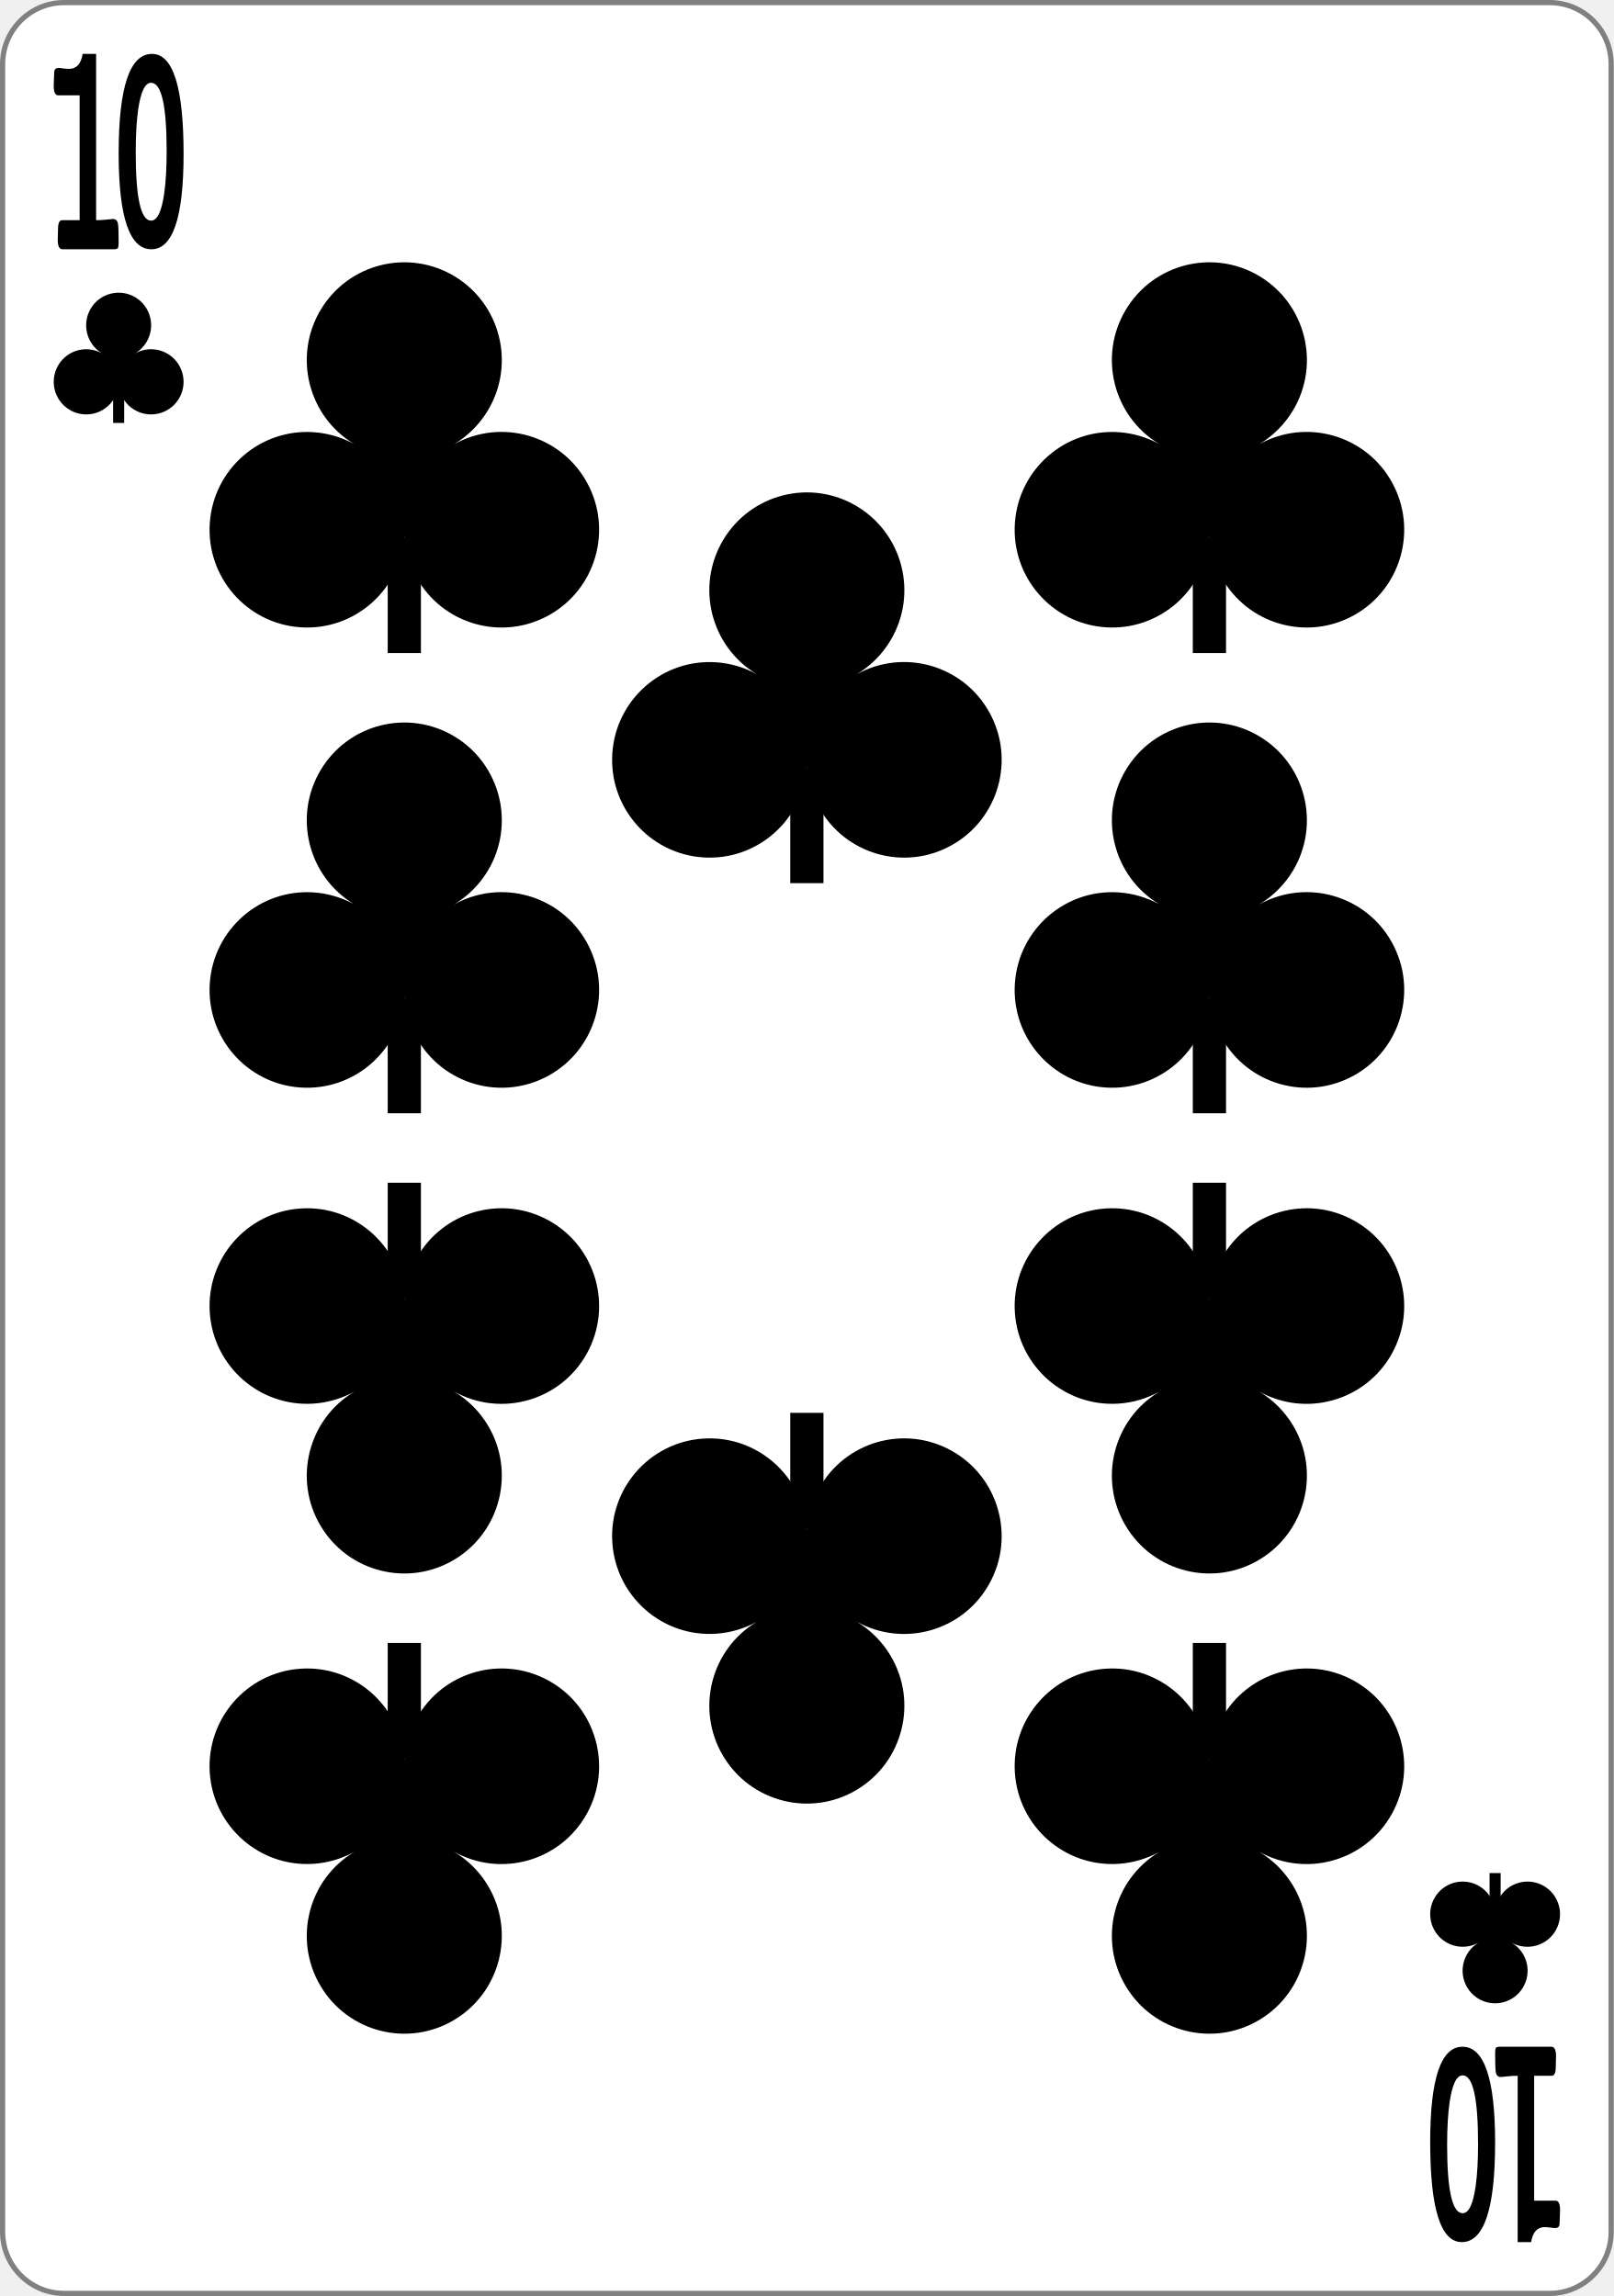
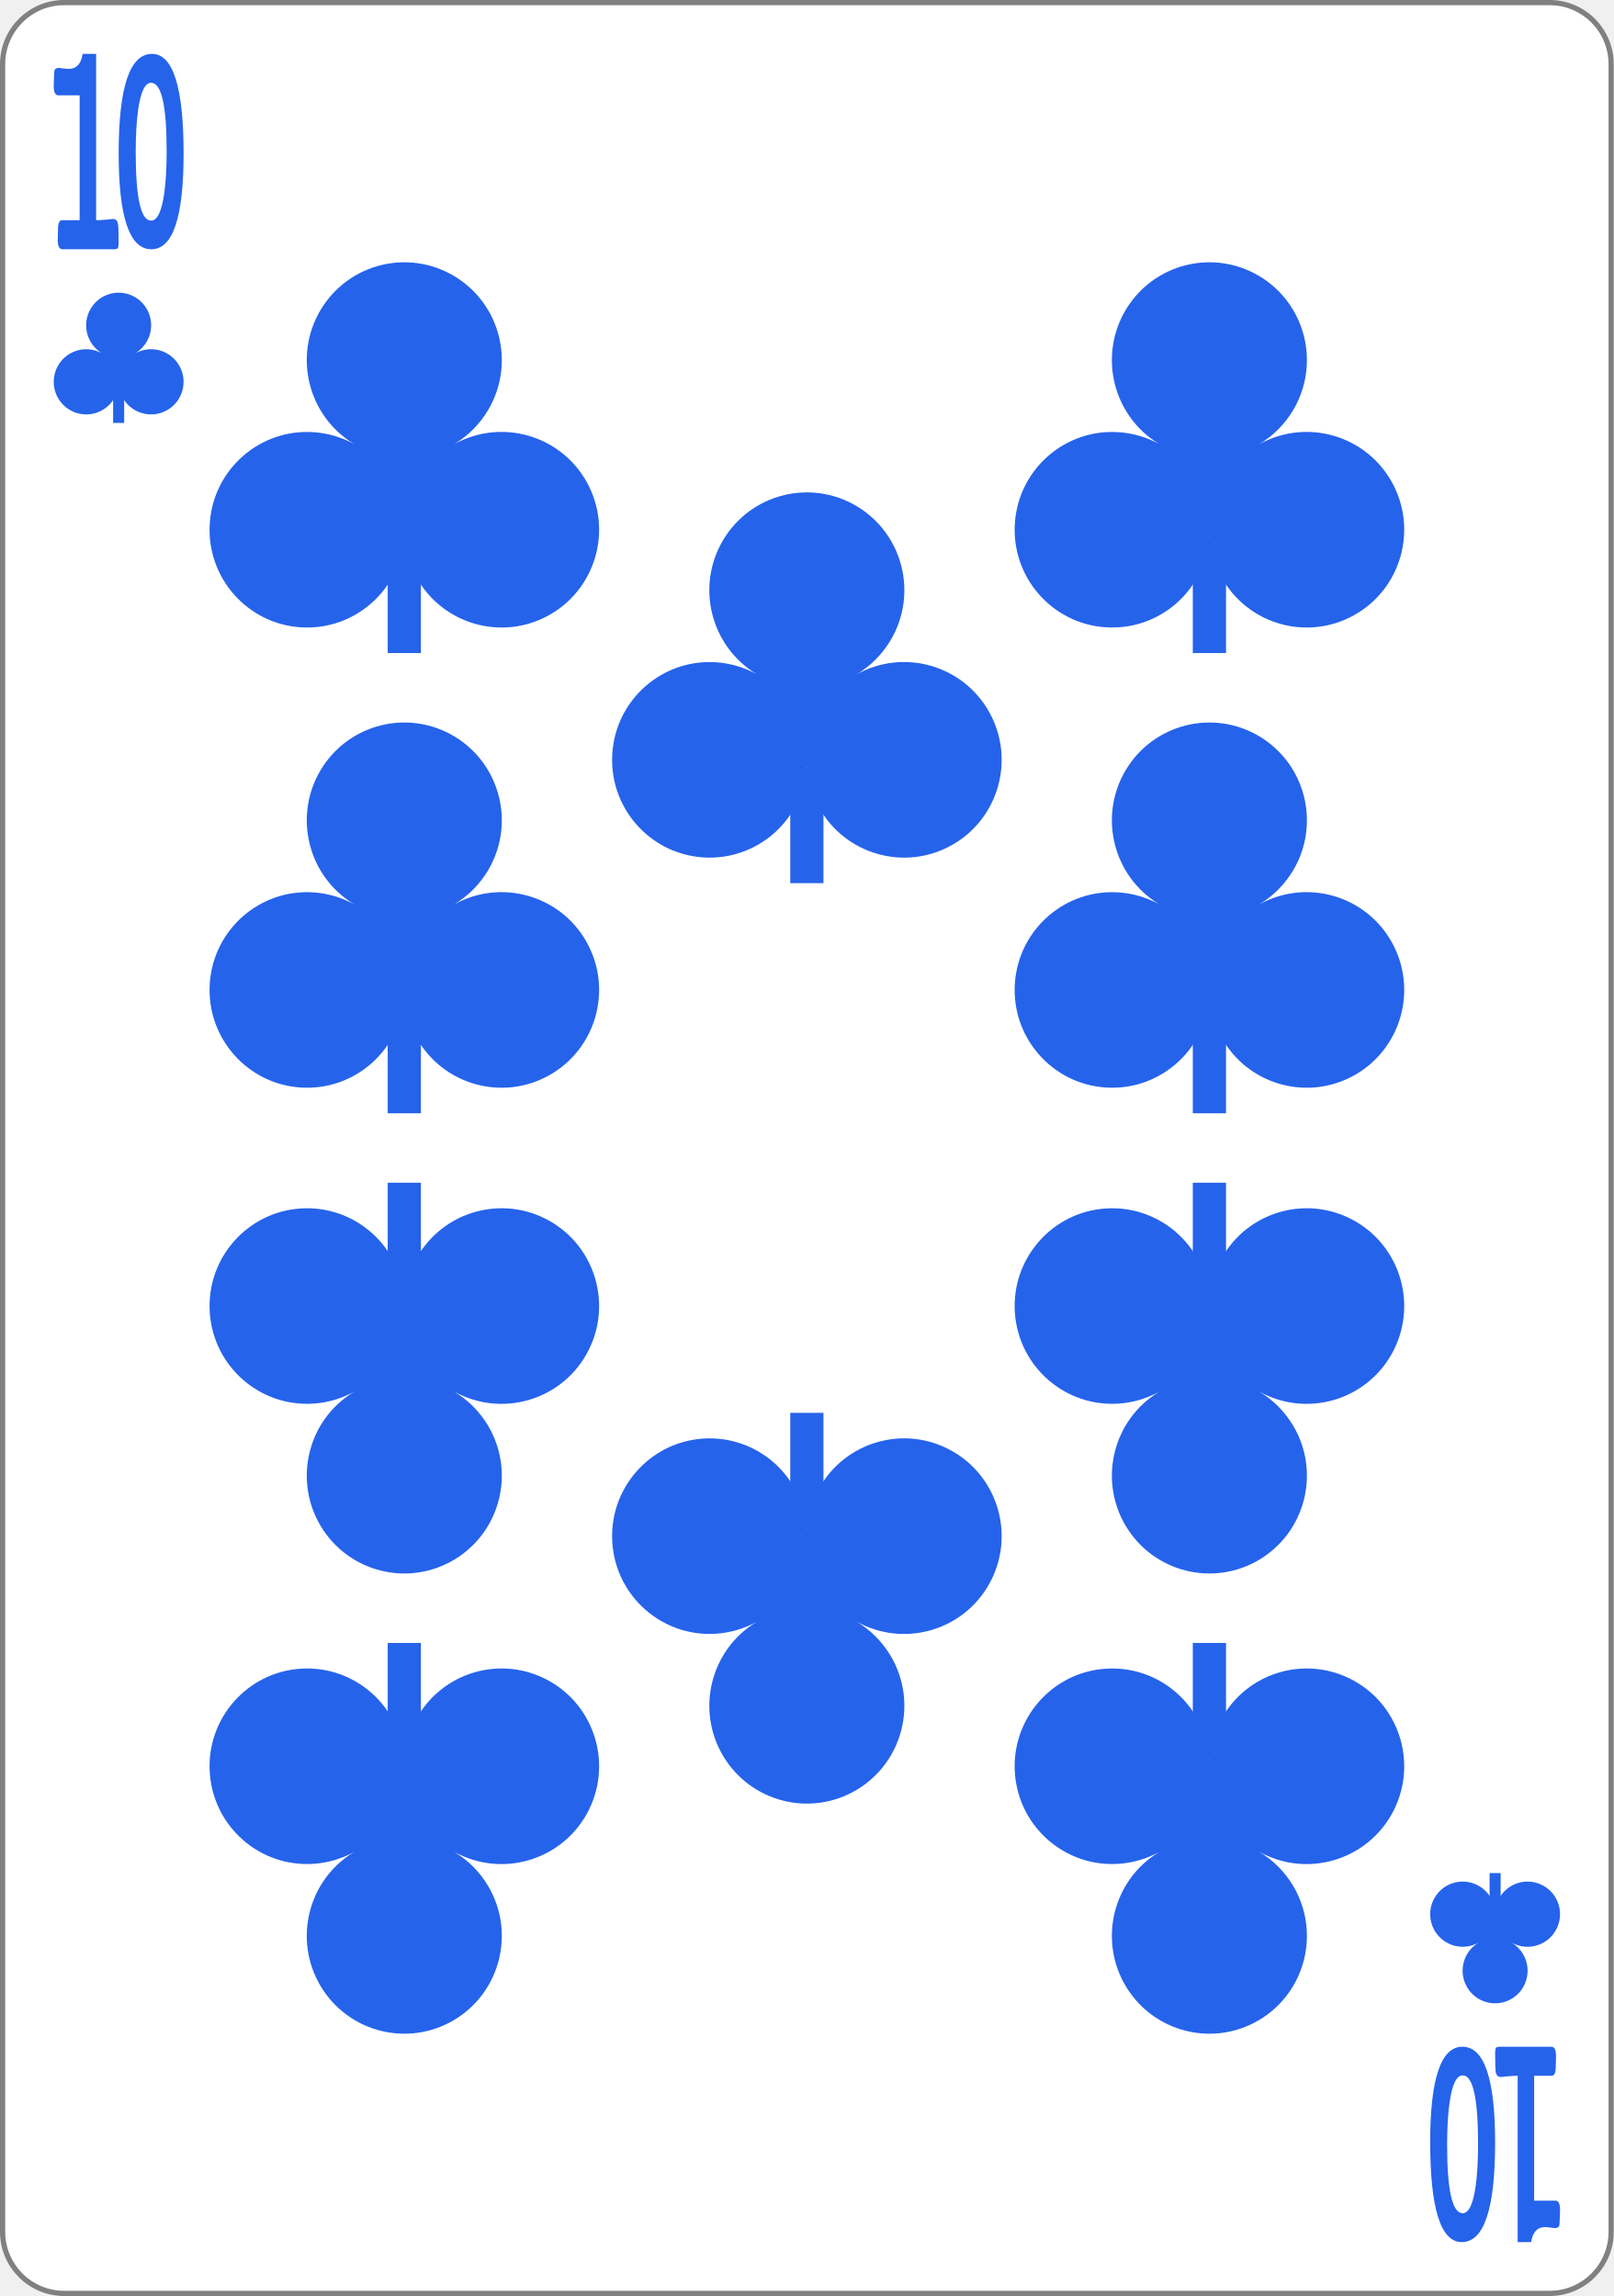
<svg xmlns="http://www.w3.org/2000/svg" width="234" height="333" id="svg2" version="1.1">
  <defs id="defs4" />
  <g id="layer1" transform="translate(0,-719.3622)">
    <g id="g987">
      <rect rx="8.919" ry="8.946" y="719.74" x="0.378" height="332.244" width="233.244" id="rect4266" style="fill:#ffffff;fill-opacity:1;stroke:#808080;stroke-width:0.756;stroke-linecap:butt;stroke-linejoin:miter;stroke-miterlimit:4;stroke-dasharray:none;stroke-opacity:1" />
-       <g transform="matrix(0.07348588,0,0,0.07370838,-248.0173,933.6006)" id="g4233" style="fill:none;stroke:#000000;stroke-width:3.181;stroke-opacity:1" />
-       <g clip-path="none" style="fill:none;stroke:#000000;stroke-width:3.181;stroke-opacity:1" id="g4211" transform="matrix(0.07348588,0,0,0.07370838,-248.0173,933.6006)" />
-       <g transform="matrix(0.07348588,0,0,0.07370838,-248.0173,933.6006)" id="g4227" style="fill:none;stroke:#000000;stroke-width:3.181;stroke-opacity:1" />
+       <g transform="matrix(0.07348588,0,0,0.07370838,-248.0173,933.6006)" id="g4233" style="fill:none;stroke:#2563eb;stroke-width:3.181;stroke-opacity:1" />
+       <g clip-path="none" style="fill:none;stroke:#2563eb;stroke-width:3.181;stroke-opacity:1" id="g4211" transform="matrix(0.07348588,0,0,0.07370838,-248.0173,933.6006)" />
+       <g transform="matrix(0.07348588,0,0,0.07370838,-248.0173,933.6006)" id="g4227" style="fill:none;stroke:#2563eb;stroke-width:3.181;stroke-opacity:1" />
      <g style="stroke-width:3.181" transform="matrix(0.05648742,0,0,0.05667266,-79.73073,833.6596)" id="g5492-7">
-         <rect style="fill:#000000;fill-opacity:1;stroke:none;stroke-width:3.181" id="rect4124-6" width="85.256" height="295.685" x="2406.706" y="536.549" />
-         <path id="path3979-1-6-1" d="m 2917.856,395.129 c 67.135,120.805 23.601,273.145 -97.235,340.262 -120.836,67.117 -273.216,23.595 -340.35,-97.21 -17.88,-32.173 -28.44,-67.893 -30.889,-104.572 -9.342,137.921 -128.747,242.091 -266.662,232.714 -137.914,-9.378 -242.111,-128.752 -232.731,-266.631 9.38,-137.878 128.786,-242.049 266.7,-232.671 36.206,2.462 71.443,12.765 103.725,30.222 -118.192,-70.886 -156.875,-224.529 -85.945,-343.146 70.93,-118.617 224.613,-157.29 343.261,-86.378 118.647,70.912 157.33,224.555 86.4,343.171 -21.341,35.69 -51.243,65.5 -86.812,86.883 121.024,-66.97 273.404,-23.448 340.538,97.356 z" style="fill:#000000;fill-opacity:1;stroke:none;stroke-width:3.181" />
+         <rect style="fill:#2563eb;fill-opacity:1;stroke:none;stroke-width:3.181" id="rect4124-6" width="85.256" height="295.685" x="2406.706" y="536.549" />
+         <path id="path3979-1-6-1" d="m 2917.856,395.129 c 67.135,120.805 23.601,273.145 -97.235,340.262 -120.836,67.117 -273.216,23.595 -340.35,-97.21 -17.88,-32.173 -28.44,-67.893 -30.889,-104.572 -9.342,137.921 -128.747,242.091 -266.662,232.714 -137.914,-9.378 -242.111,-128.752 -232.731,-266.631 9.38,-137.878 128.786,-242.049 266.7,-232.671 36.206,2.462 71.443,12.765 103.725,30.222 -118.192,-70.886 -156.875,-224.529 -85.945,-343.146 70.93,-118.617 224.613,-157.29 343.261,-86.378 118.647,70.912 157.33,224.555 86.4,343.171 -21.341,35.69 -51.243,65.5 -86.812,86.883 121.024,-66.97 273.404,-23.448 340.538,97.356 z" style="fill:#2563eb;fill-opacity:1;stroke:none;stroke-width:3.181" />
      </g>
-       <g id="text3216-7" style="font-style:normal;font-variant:normal;font-weight:bold;font-stretch:normal;font-size:3.772px;line-height:0%;font-family:'Levenim MT';-inkscape-font-specification:'Sans Bold';letter-spacing:0px;word-spacing:0px;fill:#000000;fill-opacity:1;stroke:none;stroke-width:1" transform="scale(0.7218475,1.385334)" aria-label="1">
+       <g id="text3216-7" style="font-style:normal;font-variant:normal;font-weight:bold;font-stretch:normal;font-size:3.772px;line-height:0%;font-family:'Levenim MT';-inkscape-font-specification:'Sans Bold';letter-spacing:0px;word-spacing:0px;fill:#2563eb;fill-opacity:1;stroke:none;stroke-width:1" transform="scale(0.7218475,1.385334)" aria-label="1">
        <path id="path923" style="font-size:28.97px;line-height:1.25;stroke-width:1" d="m 23.835,544.63 q 0,0.354 -0.127,0.622 -0.339,0.113 -0.736,0.113 H 12.533 q -0.934,0 -0.934,-0.99 0,-0.17 0.028,-0.538 0.028,-0.382 0.028,-0.58 0,-0.934 0.82,-0.934 h 3.522 v -13.071 h -4.3 q -0.905,0 -0.905,-0.99 0,-0.212 0.042,-0.679 0.057,-0.481 0.057,-0.721 0,-0.481 0.905,-0.481 0.255,0 0.962,0.057 0.707,0.042 1.103,0.042 2.263,0 2.744,-1.57 h 2.702 v 17.413 q 0.948,0 2.037,-0.057 1.103,-0.071 1.316,-0.071 0.82,0 1.018,0.439 0.156,0.382 0.156,1.995 z" />
      </g>
-       <g id="text3990-14" style="font-style:normal;font-variant:normal;font-weight:bold;font-stretch:normal;font-size:3.772px;line-height:0%;font-family:'Levenim MT';-inkscape-font-specification:'Sans Bold';letter-spacing:0px;word-spacing:0px;fill:#000000;fill-opacity:1;stroke:none;stroke-width:1" transform="scale(0.6991884,1.43023)" aria-label="0">
+       <g id="text3990-14" style="font-style:normal;font-variant:normal;font-weight:bold;font-stretch:normal;font-size:3.772px;line-height:0%;font-family:'Levenim MT';-inkscape-font-specification:'Sans Bold';letter-spacing:0px;word-spacing:0px;fill:#2563eb;fill-opacity:1;stroke:none;stroke-width:1" transform="scale(0.6991884,1.43023)" aria-label="0">
        <path id="path920" style="font-size:27.659px;line-height:1.25;stroke-width:1" d="m 38.073,518.577 q 0,9.67 -6.685,9.67 -6.78,0 -6.78,-9.724 0,-10.089 6.915,-10.089 6.55,0 6.55,10.143 z m -3.511,-0.284 q 0,-6.928 -3.228,-6.928 -1.891,0 -2.688,2.742 -0.5,1.729 -0.5,4.308 0,6.928 3.187,6.928 1.904,0 2.715,-2.728 0.513,-1.756 0.513,-4.322 z" />
      </g>
      <g transform="matrix(0.01882914,0,0,0.01889089,-28.91457,764.9804)" id="g5492-7-8" style="stroke-width:3.181">
-         <rect style="fill:#000000;fill-opacity:1;stroke:none;stroke-width:3.181" id="rect4124-6-9" width="85.256" height="295.685" x="2406.706" y="536.549" />
-         <path id="path3979-1-6-1-2" d="m 2917.856,395.129 c 67.135,120.805 23.601,273.145 -97.235,340.262 -120.836,67.117 -273.216,23.595 -340.35,-97.21 -17.88,-32.173 -28.44,-67.893 -30.889,-104.572 -9.342,137.921 -128.747,242.091 -266.662,232.714 -137.914,-9.378 -242.111,-128.752 -232.731,-266.631 9.38,-137.878 128.786,-242.049 266.7,-232.671 36.206,2.462 71.443,12.765 103.725,30.222 -118.192,-70.886 -156.875,-224.529 -85.945,-343.146 70.93,-118.617 224.613,-157.29 343.261,-86.378 118.647,70.912 157.33,224.555 86.4,343.171 -21.341,35.69 -51.243,65.5 -86.812,86.883 121.024,-66.97 273.404,-23.448 340.538,97.356 z" style="fill:#000000;fill-opacity:1;stroke:none;stroke-width:3.181" />
+         <rect style="fill:#2563eb;fill-opacity:1;stroke:none;stroke-width:3.181" id="rect4124-6-9" width="85.256" height="295.685" x="2406.706" y="536.549" />
+         <path id="path3979-1-6-1-2" d="m 2917.856,395.129 c 67.135,120.805 23.601,273.145 -97.235,340.262 -120.836,67.117 -273.216,23.595 -340.35,-97.21 -17.88,-32.173 -28.44,-67.893 -30.889,-104.572 -9.342,137.921 -128.747,242.091 -266.662,232.714 -137.914,-9.378 -242.111,-128.752 -232.731,-266.631 9.38,-137.878 128.786,-242.049 266.7,-232.671 36.206,2.462 71.443,12.765 103.725,30.222 -118.192,-70.886 -156.875,-224.529 -85.945,-343.146 70.93,-118.617 224.613,-157.29 343.261,-86.378 118.647,70.912 157.33,224.555 86.4,343.171 -21.341,35.69 -51.243,65.5 -86.812,86.883 121.024,-66.97 273.404,-23.448 340.538,97.356 z" style="fill:#2563eb;fill-opacity:1;stroke:none;stroke-width:3.181" />
      </g>
-       <g id="text3216-7-2" style="font-style:normal;font-variant:normal;font-weight:bold;font-stretch:normal;font-size:3.772px;line-height:0%;font-family:'Levenim MT';-inkscape-font-specification:'Sans Bold';letter-spacing:0px;word-spacing:0px;fill:#000000;fill-opacity:1;stroke:none;stroke-width:1" transform="scale(-0.7218475,-1.385334)" aria-label="1">
+       <g id="text3216-7-2" style="font-style:normal;font-variant:normal;font-weight:bold;font-stretch:normal;font-size:3.772px;line-height:0%;font-family:'Levenim MT';-inkscape-font-specification:'Sans Bold';letter-spacing:0px;word-spacing:0px;fill:#2563eb;fill-opacity:1;stroke:none;stroke-width:1" transform="scale(-0.7218475,-1.385334)" aria-label="1">
        <path id="path936" style="font-size:28.97px;line-height:1.25;stroke-width:1" d="m -300.333,-734.284 q 0,0.354 -0.127,0.622 -0.34,0.113 -0.736,0.113 h -10.44 q -0.934,0 -0.934,-0.99 0,-0.17 0.028,-0.538 0.028,-0.382 0.028,-0.58 0,-0.934 0.82,-0.934 h 3.522 v -13.071 h -4.3 q -0.905,0 -0.905,-0.99 0,-0.212 0.042,-0.679 0.057,-0.481 0.057,-0.721 0,-0.481 0.905,-0.481 0.255,0 0.962,0.057 0.707,0.042 1.103,0.042 2.263,0 2.744,-1.57 h 2.702 v 17.413 q 0.948,0 2.037,-0.057 1.103,-0.071 1.316,-0.071 0.82,0 1.018,0.439 0.156,0.382 0.156,1.995 z" />
      </g>
-       <g id="text3990-14-6" style="font-style:normal;font-variant:normal;font-weight:bold;font-stretch:normal;font-size:3.772px;line-height:0%;font-family:'Levenim MT';-inkscape-font-specification:'Sans Bold';letter-spacing:0px;word-spacing:0px;fill:#000000;fill-opacity:1;stroke:none;stroke-width:1" transform="scale(-0.6991884,-1.43023)" aria-label="0">
+       <g id="text3990-14-6" style="font-style:normal;font-variant:normal;font-weight:bold;font-stretch:normal;font-size:3.772px;line-height:0%;font-family:'Levenim MT';-inkscape-font-specification:'Sans Bold';letter-spacing:0px;word-spacing:0px;fill:#2563eb;fill-opacity:1;stroke:none;stroke-width:1" transform="scale(-0.6991884,-1.43023)" aria-label="0">
        <path id="path933" style="font-size:27.659px;line-height:1.25;stroke-width:1" d="m -296.601,-720.192 q 0,9.67 -6.685,9.67 -6.78,0 -6.78,-9.724 0,-10.089 6.915,-10.089 6.55,0 6.55,10.143 z m -3.511,-0.284 q 0,-6.928 -3.228,-6.928 -1.891,0 -2.688,2.742 -0.5,1.729 -0.5,4.308 0,6.928 3.187,6.928 1.904,0 2.715,-2.728 0.513,-1.756 0.513,-4.322 z" />
      </g>
      <g transform="matrix(0.01882914,0,0,-0.01889089,170.6743,1006.744)" id="g5492-7-8-8" style="stroke-width:3.181">
-         <rect style="fill:#000000;fill-opacity:1;stroke:none;stroke-width:3.181" id="rect4124-6-9-8" width="85.256" height="295.685" x="2406.706" y="536.549" />
-         <path id="path3979-1-6-1-2-2" d="m 2917.856,395.129 c 67.135,120.805 23.601,273.145 -97.235,340.262 -120.836,67.117 -273.216,23.595 -340.35,-97.21 -17.88,-32.173 -28.44,-67.893 -30.889,-104.572 -9.342,137.921 -128.747,242.091 -266.662,232.714 -137.914,-9.378 -242.111,-128.752 -232.731,-266.631 9.38,-137.878 128.786,-242.049 266.7,-232.671 36.206,2.462 71.443,12.765 103.725,30.222 -118.192,-70.886 -156.875,-224.529 -85.945,-343.146 70.93,-118.617 224.613,-157.29 343.261,-86.378 118.647,70.912 157.33,224.555 86.4,343.171 -21.341,35.69 -51.243,65.5 -86.812,86.883 121.024,-66.97 273.404,-23.448 340.538,97.356 z" style="fill:#000000;fill-opacity:1;stroke:none;stroke-width:3.181" />
+         <rect style="fill:#2563eb;fill-opacity:1;stroke:none;stroke-width:3.181" id="rect4124-6-9-8" width="85.256" height="295.685" x="2406.706" y="536.549" />
+         <path id="path3979-1-6-1-2-2" d="m 2917.856,395.129 c 67.135,120.805 23.601,273.145 -97.235,340.262 -120.836,67.117 -273.216,23.595 -340.35,-97.21 -17.88,-32.173 -28.44,-67.893 -30.889,-104.572 -9.342,137.921 -128.747,242.091 -266.662,232.714 -137.914,-9.378 -242.111,-128.752 -232.731,-266.631 9.38,-137.878 128.786,-242.049 266.7,-232.671 36.206,2.462 71.443,12.765 103.725,30.222 -118.192,-70.886 -156.875,-224.529 -85.945,-343.146 70.93,-118.617 224.613,-157.29 343.261,-86.378 118.647,70.912 157.33,224.555 86.4,343.171 -21.341,35.69 -51.243,65.5 -86.812,86.883 121.024,-66.97 273.404,-23.448 340.538,97.356 z" style="fill:#2563eb;fill-opacity:1;stroke:none;stroke-width:3.181" />
      </g>
      <g style="stroke-width:3.181" transform="matrix(0.05648742,0,0,-0.05667266,-79.73073,1004.813)" id="g5492-7-4">
-         <rect style="fill:#000000;fill-opacity:1;stroke:none;stroke-width:3.181" id="rect4124-6-5" width="85.256" height="295.685" x="2406.706" y="536.549" />
-         <path id="path3979-1-6-1-5" d="m 2917.856,395.129 c 67.135,120.805 23.601,273.145 -97.235,340.262 -120.836,67.117 -273.216,23.595 -340.35,-97.21 -17.88,-32.173 -28.44,-67.893 -30.889,-104.572 -9.342,137.921 -128.747,242.091 -266.662,232.714 -137.914,-9.378 -242.111,-128.752 -232.731,-266.631 9.38,-137.878 128.786,-242.049 266.7,-232.671 36.206,2.462 71.443,12.765 103.725,30.222 -118.192,-70.886 -156.875,-224.529 -85.945,-343.146 70.93,-118.617 224.613,-157.29 343.261,-86.378 118.647,70.912 157.33,224.555 86.4,343.171 -21.341,35.69 -51.243,65.5 -86.812,86.883 121.024,-66.97 273.404,-23.448 340.538,97.356 z" style="fill:#000000;fill-opacity:1;stroke:none;stroke-width:3.181" />
+         <rect style="fill:#2563eb;fill-opacity:1;stroke:none;stroke-width:3.181" id="rect4124-6-5" width="85.256" height="295.685" x="2406.706" y="536.549" />
+         <path id="path3979-1-6-1-5" d="m 2917.856,395.129 c 67.135,120.805 23.601,273.145 -97.235,340.262 -120.836,67.117 -273.216,23.595 -340.35,-97.21 -17.88,-32.173 -28.44,-67.893 -30.889,-104.572 -9.342,137.921 -128.747,242.091 -266.662,232.714 -137.914,-9.378 -242.111,-128.752 -232.731,-266.631 9.38,-137.878 128.786,-242.049 266.7,-232.671 36.206,2.462 71.443,12.765 103.725,30.222 -118.192,-70.886 -156.875,-224.529 -85.945,-343.146 70.93,-118.617 224.613,-157.29 343.261,-86.378 118.647,70.912 157.33,224.555 86.4,343.171 -21.341,35.69 -51.243,65.5 -86.812,86.883 121.024,-66.97 273.404,-23.448 340.538,97.356 z" style="fill:#2563eb;fill-opacity:1;stroke:none;stroke-width:3.181" />
      </g>
      <g style="stroke-width:3.181" transform="matrix(0.05648742,0,0,0.05667266,-79.73073,766.9113)" id="g5492-7-1">
-         <rect style="fill:#000000;fill-opacity:1;stroke:none;stroke-width:3.181" id="rect4124-6-7" width="85.256" height="295.685" x="2406.706" y="536.549" />
-         <path id="path3979-1-6-1-1" d="m 2917.856,395.129 c 67.135,120.805 23.601,273.145 -97.235,340.262 -120.836,67.117 -273.216,23.595 -340.35,-97.21 -17.88,-32.173 -28.44,-67.893 -30.889,-104.572 -9.342,137.921 -128.747,242.091 -266.662,232.714 -137.914,-9.378 -242.111,-128.752 -232.731,-266.631 9.38,-137.878 128.786,-242.049 266.7,-232.671 36.206,2.462 71.443,12.765 103.725,30.222 -118.192,-70.886 -156.875,-224.529 -85.945,-343.146 70.93,-118.617 224.613,-157.29 343.261,-86.378 118.647,70.912 157.33,224.555 86.4,343.171 -21.341,35.69 -51.243,65.5 -86.812,86.883 121.024,-66.97 273.404,-23.448 340.538,97.356 z" style="fill:#000000;fill-opacity:1;stroke:none;stroke-width:3.181" />
+         <rect style="fill:#2563eb;fill-opacity:1;stroke:none;stroke-width:3.181" id="rect4124-6-7" width="85.256" height="295.685" x="2406.706" y="536.549" />
+         <path id="path3979-1-6-1-1" d="m 2917.856,395.129 c 67.135,120.805 23.601,273.145 -97.235,340.262 -120.836,67.117 -273.216,23.595 -340.35,-97.21 -17.88,-32.173 -28.44,-67.893 -30.889,-104.572 -9.342,137.921 -128.747,242.091 -266.662,232.714 -137.914,-9.378 -242.111,-128.752 -232.731,-266.631 9.38,-137.878 128.786,-242.049 266.7,-232.671 36.206,2.462 71.443,12.765 103.725,30.222 -118.192,-70.886 -156.875,-224.529 -85.945,-343.146 70.93,-118.617 224.613,-157.29 343.261,-86.378 118.647,70.912 157.33,224.555 86.4,343.171 -21.341,35.69 -51.243,65.5 -86.812,86.883 121.024,-66.97 273.404,-23.448 340.538,97.356 z" style="fill:#2563eb;fill-opacity:1;stroke:none;stroke-width:3.181" />
      </g>
      <g style="stroke-width:3.181" transform="matrix(0.05648742,0,0,0.05667266,-21.36041,800.2854)" id="g5492-7-15">
-         <rect style="fill:#000000;fill-opacity:1;stroke:none;stroke-width:3.181" id="rect4124-6-2" width="85.256" height="295.685" x="2406.706" y="536.549" />
-         <path id="path3979-1-6-1-7" d="m 2917.856,395.129 c 67.135,120.805 23.601,273.145 -97.235,340.262 -120.836,67.117 -273.216,23.595 -340.35,-97.21 -17.88,-32.173 -28.44,-67.893 -30.889,-104.572 -9.342,137.921 -128.747,242.091 -266.662,232.714 -137.914,-9.378 -242.111,-128.752 -232.731,-266.631 9.38,-137.878 128.786,-242.049 266.7,-232.671 36.206,2.462 71.443,12.765 103.725,30.222 -118.192,-70.886 -156.875,-224.529 -85.945,-343.146 70.93,-118.617 224.613,-157.29 343.261,-86.378 118.647,70.912 157.33,224.555 86.4,343.171 -21.341,35.69 -51.243,65.5 -86.812,86.883 121.024,-66.97 273.404,-23.448 340.538,97.356 z" style="fill:#000000;fill-opacity:1;stroke:none;stroke-width:3.181" />
+         <rect style="fill:#2563eb;fill-opacity:1;stroke:none;stroke-width:3.181" id="rect4124-6-2" width="85.256" height="295.685" x="2406.706" y="536.549" />
+         <path id="path3979-1-6-1-7" d="m 2917.856,395.129 c 67.135,120.805 23.601,273.145 -97.235,340.262 -120.836,67.117 -273.216,23.595 -340.35,-97.21 -17.88,-32.173 -28.44,-67.893 -30.889,-104.572 -9.342,137.921 -128.747,242.091 -266.662,232.714 -137.914,-9.378 -242.111,-128.752 -232.731,-266.631 9.38,-137.878 128.786,-242.049 266.7,-232.671 36.206,2.462 71.443,12.765 103.725,30.222 -118.192,-70.886 -156.875,-224.529 -85.945,-343.146 70.93,-118.617 224.613,-157.29 343.261,-86.378 118.647,70.912 157.33,224.555 86.4,343.171 -21.341,35.69 -51.243,65.5 -86.812,86.883 121.024,-66.97 273.404,-23.448 340.538,97.356 z" style="fill:#2563eb;fill-opacity:1;stroke:none;stroke-width:3.181" />
      </g>
      <g style="stroke-width:3.181" transform="matrix(0.05648742,0,0,0.05667266,37.00993,766.9113)" id="g5492-7-6">
-         <rect style="fill:#000000;fill-opacity:1;stroke:none;stroke-width:3.181" id="rect4124-6-1" width="85.256" height="295.685" x="2406.706" y="536.549" />
-         <path id="path3979-1-6-1-4" d="m 2917.856,395.129 c 67.135,120.805 23.601,273.145 -97.235,340.262 -120.836,67.117 -273.216,23.595 -340.35,-97.21 -17.88,-32.173 -28.44,-67.893 -30.889,-104.572 -9.342,137.921 -128.747,242.091 -266.662,232.714 -137.914,-9.378 -242.111,-128.752 -232.731,-266.631 9.38,-137.878 128.786,-242.049 266.7,-232.671 36.206,2.462 71.443,12.765 103.725,30.222 -118.192,-70.886 -156.875,-224.529 -85.945,-343.146 70.93,-118.617 224.613,-157.29 343.261,-86.378 118.647,70.912 157.33,224.555 86.4,343.171 -21.341,35.69 -51.243,65.5 -86.812,86.883 121.024,-66.97 273.404,-23.448 340.538,97.356 z" style="fill:#000000;fill-opacity:1;stroke:none;stroke-width:3.181" />
+         <rect style="fill:#2563eb;fill-opacity:1;stroke:none;stroke-width:3.181" id="rect4124-6-1" width="85.256" height="295.685" x="2406.706" y="536.549" />
+         <path id="path3979-1-6-1-4" d="m 2917.856,395.129 c 67.135,120.805 23.601,273.145 -97.235,340.262 -120.836,67.117 -273.216,23.595 -340.35,-97.21 -17.88,-32.173 -28.44,-67.893 -30.889,-104.572 -9.342,137.921 -128.747,242.091 -266.662,232.714 -137.914,-9.378 -242.111,-128.752 -232.731,-266.631 9.38,-137.878 128.786,-242.049 266.7,-232.671 36.206,2.462 71.443,12.765 103.725,30.222 -118.192,-70.886 -156.875,-224.529 -85.945,-343.146 70.93,-118.617 224.613,-157.29 343.261,-86.378 118.647,70.912 157.33,224.555 86.4,343.171 -21.341,35.69 -51.243,65.5 -86.812,86.883 121.024,-66.97 273.404,-23.448 340.538,97.356 z" style="fill:#2563eb;fill-opacity:1;stroke:none;stroke-width:3.181" />
      </g>
      <g style="stroke-width:3.181" transform="matrix(0.05648742,0,0,0.05667266,37.00993,833.6596)" id="g5492-7-2">
-         <rect style="fill:#000000;fill-opacity:1;stroke:none;stroke-width:3.181" id="rect4124-6-3" width="85.256" height="295.685" x="2406.706" y="536.549" />
-         <path id="path3979-1-6-1-22" d="m 2917.856,395.129 c 67.135,120.805 23.601,273.145 -97.235,340.262 -120.836,67.117 -273.216,23.595 -340.35,-97.21 -17.88,-32.173 -28.44,-67.893 -30.889,-104.572 -9.342,137.921 -128.747,242.091 -266.662,232.714 -137.914,-9.378 -242.111,-128.752 -232.731,-266.631 9.38,-137.878 128.786,-242.049 266.7,-232.671 36.206,2.462 71.443,12.765 103.725,30.222 -118.192,-70.886 -156.875,-224.529 -85.945,-343.146 70.93,-118.617 224.613,-157.29 343.261,-86.378 118.647,70.912 157.33,224.555 86.4,343.171 -21.341,35.69 -51.243,65.5 -86.812,86.883 121.024,-66.97 273.404,-23.448 340.538,97.356 z" style="fill:#000000;fill-opacity:1;stroke:none;stroke-width:3.181" />
+         <rect style="fill:#2563eb;fill-opacity:1;stroke:none;stroke-width:3.181" id="rect4124-6-3" width="85.256" height="295.685" x="2406.706" y="536.549" />
+         <path id="path3979-1-6-1-22" d="m 2917.856,395.129 c 67.135,120.805 23.601,273.145 -97.235,340.262 -120.836,67.117 -273.216,23.595 -340.35,-97.21 -17.88,-32.173 -28.44,-67.893 -30.889,-104.572 -9.342,137.921 -128.747,242.091 -266.662,232.714 -137.914,-9.378 -242.111,-128.752 -232.731,-266.631 9.38,-137.878 128.786,-242.049 266.7,-232.671 36.206,2.462 71.443,12.765 103.725,30.222 -118.192,-70.886 -156.875,-224.529 -85.945,-343.146 70.93,-118.617 224.613,-157.29 343.261,-86.378 118.647,70.912 157.33,224.555 86.4,343.171 -21.341,35.69 -51.243,65.5 -86.812,86.883 121.024,-66.97 273.404,-23.448 340.538,97.356 z" style="fill:#2563eb;fill-opacity:1;stroke:none;stroke-width:3.181" />
      </g>
      <g style="stroke-width:3.181" transform="matrix(0.05648742,0,0,-0.05667266,-79.73073,938.0647)" id="g5492-7-4-1">
-         <rect style="fill:#000000;fill-opacity:1;stroke:none;stroke-width:3.181" id="rect4124-6-5-6" width="85.256" height="295.685" x="2406.706" y="536.549" />
-         <path id="path3979-1-6-1-5-8" d="m 2917.856,395.129 c 67.135,120.805 23.601,273.145 -97.235,340.262 -120.836,67.117 -273.216,23.595 -340.35,-97.21 -17.88,-32.173 -28.44,-67.893 -30.889,-104.572 -9.342,137.921 -128.747,242.091 -266.662,232.714 -137.914,-9.378 -242.111,-128.752 -232.731,-266.631 9.38,-137.878 128.786,-242.049 266.7,-232.671 36.206,2.462 71.443,12.765 103.725,30.222 -118.192,-70.886 -156.875,-224.529 -85.945,-343.146 70.93,-118.617 224.613,-157.29 343.261,-86.378 118.647,70.912 157.33,224.555 86.4,343.171 -21.341,35.69 -51.243,65.5 -86.812,86.883 121.024,-66.97 273.404,-23.448 340.538,97.356 z" style="fill:#000000;fill-opacity:1;stroke:none;stroke-width:3.181" />
+         <rect style="fill:#2563eb;fill-opacity:1;stroke:none;stroke-width:3.181" id="rect4124-6-5-6" width="85.256" height="295.685" x="2406.706" y="536.549" />
+         <path id="path3979-1-6-1-5-8" d="m 2917.856,395.129 c 67.135,120.805 23.601,273.145 -97.235,340.262 -120.836,67.117 -273.216,23.595 -340.35,-97.21 -17.88,-32.173 -28.44,-67.893 -30.889,-104.572 -9.342,137.921 -128.747,242.091 -266.662,232.714 -137.914,-9.378 -242.111,-128.752 -232.731,-266.631 9.38,-137.878 128.786,-242.049 266.7,-232.671 36.206,2.462 71.443,12.765 103.725,30.222 -118.192,-70.886 -156.875,-224.529 -85.945,-343.146 70.93,-118.617 224.613,-157.29 343.261,-86.378 118.647,70.912 157.33,224.555 86.4,343.171 -21.341,35.69 -51.243,65.5 -86.812,86.883 121.024,-66.97 273.404,-23.448 340.538,97.356 z" style="fill:#2563eb;fill-opacity:1;stroke:none;stroke-width:3.181" />
      </g>
      <g style="stroke-width:3.181" transform="matrix(0.05648742,0,0,-0.05667266,-21.36041,971.4389)" id="g5492-7-4-5">
-         <rect style="fill:#000000;fill-opacity:1;stroke:none;stroke-width:3.181" id="rect4124-6-5-7" width="85.256" height="295.685" x="2406.706" y="536.549" />
-         <path id="path3979-1-6-1-5-6" d="m 2917.856,395.129 c 67.135,120.805 23.601,273.145 -97.235,340.262 -120.836,67.117 -273.216,23.595 -340.35,-97.21 -17.88,-32.173 -28.44,-67.893 -30.889,-104.572 -9.342,137.921 -128.747,242.091 -266.662,232.714 -137.914,-9.378 -242.111,-128.752 -232.731,-266.631 9.38,-137.878 128.786,-242.049 266.7,-232.671 36.206,2.462 71.443,12.765 103.725,30.222 -118.192,-70.886 -156.875,-224.529 -85.945,-343.146 70.93,-118.617 224.613,-157.29 343.261,-86.378 118.647,70.912 157.33,224.555 86.4,343.171 -21.341,35.69 -51.243,65.5 -86.812,86.883 121.024,-66.97 273.404,-23.448 340.538,97.356 z" style="fill:#000000;fill-opacity:1;stroke:none;stroke-width:3.181" />
+         <rect style="fill:#2563eb;fill-opacity:1;stroke:none;stroke-width:3.181" id="rect4124-6-5-7" width="85.256" height="295.685" x="2406.706" y="536.549" />
+         <path id="path3979-1-6-1-5-6" d="m 2917.856,395.129 c 67.135,120.805 23.601,273.145 -97.235,340.262 -120.836,67.117 -273.216,23.595 -340.35,-97.21 -17.88,-32.173 -28.44,-67.893 -30.889,-104.572 -9.342,137.921 -128.747,242.091 -266.662,232.714 -137.914,-9.378 -242.111,-128.752 -232.731,-266.631 9.38,-137.878 128.786,-242.049 266.7,-232.671 36.206,2.462 71.443,12.765 103.725,30.222 -118.192,-70.886 -156.875,-224.529 -85.945,-343.146 70.93,-118.617 224.613,-157.29 343.261,-86.378 118.647,70.912 157.33,224.555 86.4,343.171 -21.341,35.69 -51.243,65.5 -86.812,86.883 121.024,-66.97 273.404,-23.448 340.538,97.356 z" style="fill:#2563eb;fill-opacity:1;stroke:none;stroke-width:3.181" />
      </g>
      <g style="stroke-width:3.181" transform="matrix(0.05648742,0,0,-0.05667266,37.00993,1004.813)" id="g5492-7-4-18">
-         <rect style="fill:#000000;fill-opacity:1;stroke:none;stroke-width:3.181" id="rect4124-6-5-9" width="85.256" height="295.685" x="2406.706" y="536.549" />
-         <path id="path3979-1-6-1-5-2" d="m 2917.856,395.129 c 67.135,120.805 23.601,273.145 -97.235,340.262 -120.836,67.117 -273.216,23.595 -340.35,-97.21 -17.88,-32.173 -28.44,-67.893 -30.889,-104.572 -9.342,137.921 -128.747,242.091 -266.662,232.714 -137.914,-9.378 -242.111,-128.752 -232.731,-266.631 9.38,-137.878 128.786,-242.049 266.7,-232.671 36.206,2.462 71.443,12.765 103.725,30.222 -118.192,-70.886 -156.875,-224.529 -85.945,-343.146 70.93,-118.617 224.613,-157.29 343.261,-86.378 118.647,70.912 157.33,224.555 86.4,343.171 -21.341,35.69 -51.243,65.5 -86.812,86.883 121.024,-66.97 273.404,-23.448 340.538,97.356 z" style="fill:#000000;fill-opacity:1;stroke:none;stroke-width:3.181" />
+         <rect style="fill:#2563eb;fill-opacity:1;stroke:none;stroke-width:3.181" id="rect4124-6-5-9" width="85.256" height="295.685" x="2406.706" y="536.549" />
+         <path id="path3979-1-6-1-5-2" d="m 2917.856,395.129 c 67.135,120.805 23.601,273.145 -97.235,340.262 -120.836,67.117 -273.216,23.595 -340.35,-97.21 -17.88,-32.173 -28.44,-67.893 -30.889,-104.572 -9.342,137.921 -128.747,242.091 -266.662,232.714 -137.914,-9.378 -242.111,-128.752 -232.731,-266.631 9.38,-137.878 128.786,-242.049 266.7,-232.671 36.206,2.462 71.443,12.765 103.725,30.222 -118.192,-70.886 -156.875,-224.529 -85.945,-343.146 70.93,-118.617 224.613,-157.29 343.261,-86.378 118.647,70.912 157.33,224.555 86.4,343.171 -21.341,35.69 -51.243,65.5 -86.812,86.883 121.024,-66.97 273.404,-23.448 340.538,97.356 z" style="fill:#2563eb;fill-opacity:1;stroke:none;stroke-width:3.181" />
      </g>
      <g style="stroke-width:3.181" transform="matrix(0.05648742,0,0,-0.05667266,37.00993,938.0647)" id="g5492-7-4-7">
-         <rect style="fill:#000000;fill-opacity:1;stroke:none;stroke-width:3.181" id="rect4124-6-5-95" width="85.256" height="295.685" x="2406.706" y="536.549" />
-         <path id="path3979-1-6-1-5-4" d="m 2917.856,395.129 c 67.135,120.805 23.601,273.145 -97.235,340.262 -120.836,67.117 -273.216,23.595 -340.35,-97.21 -17.88,-32.173 -28.44,-67.893 -30.889,-104.572 -9.342,137.921 -128.747,242.091 -266.662,232.714 -137.914,-9.378 -242.111,-128.752 -232.731,-266.631 9.38,-137.878 128.786,-242.049 266.7,-232.671 36.206,2.462 71.443,12.765 103.725,30.222 -118.192,-70.886 -156.875,-224.529 -85.945,-343.146 70.93,-118.617 224.613,-157.29 343.261,-86.378 118.647,70.912 157.33,224.555 86.4,343.171 -21.341,35.69 -51.243,65.5 -86.812,86.883 121.024,-66.97 273.404,-23.448 340.538,97.356 z" style="fill:#000000;fill-opacity:1;stroke:none;stroke-width:3.181" />
+         <rect style="fill:#2563eb;fill-opacity:1;stroke:none;stroke-width:3.181" id="rect4124-6-5-95" width="85.256" height="295.685" x="2406.706" y="536.549" />
+         <path id="path3979-1-6-1-5-4" d="m 2917.856,395.129 c 67.135,120.805 23.601,273.145 -97.235,340.262 -120.836,67.117 -273.216,23.595 -340.35,-97.21 -17.88,-32.173 -28.44,-67.893 -30.889,-104.572 -9.342,137.921 -128.747,242.091 -266.662,232.714 -137.914,-9.378 -242.111,-128.752 -232.731,-266.631 9.38,-137.878 128.786,-242.049 266.7,-232.671 36.206,2.462 71.443,12.765 103.725,30.222 -118.192,-70.886 -156.875,-224.529 -85.945,-343.146 70.93,-118.617 224.613,-157.29 343.261,-86.378 118.647,70.912 157.33,224.555 86.4,343.171 -21.341,35.69 -51.243,65.5 -86.812,86.883 121.024,-66.97 273.404,-23.448 340.538,97.356 z" style="fill:#2563eb;fill-opacity:1;stroke:none;stroke-width:3.181" />
      </g>
    </g>
  </g>
</svg>
